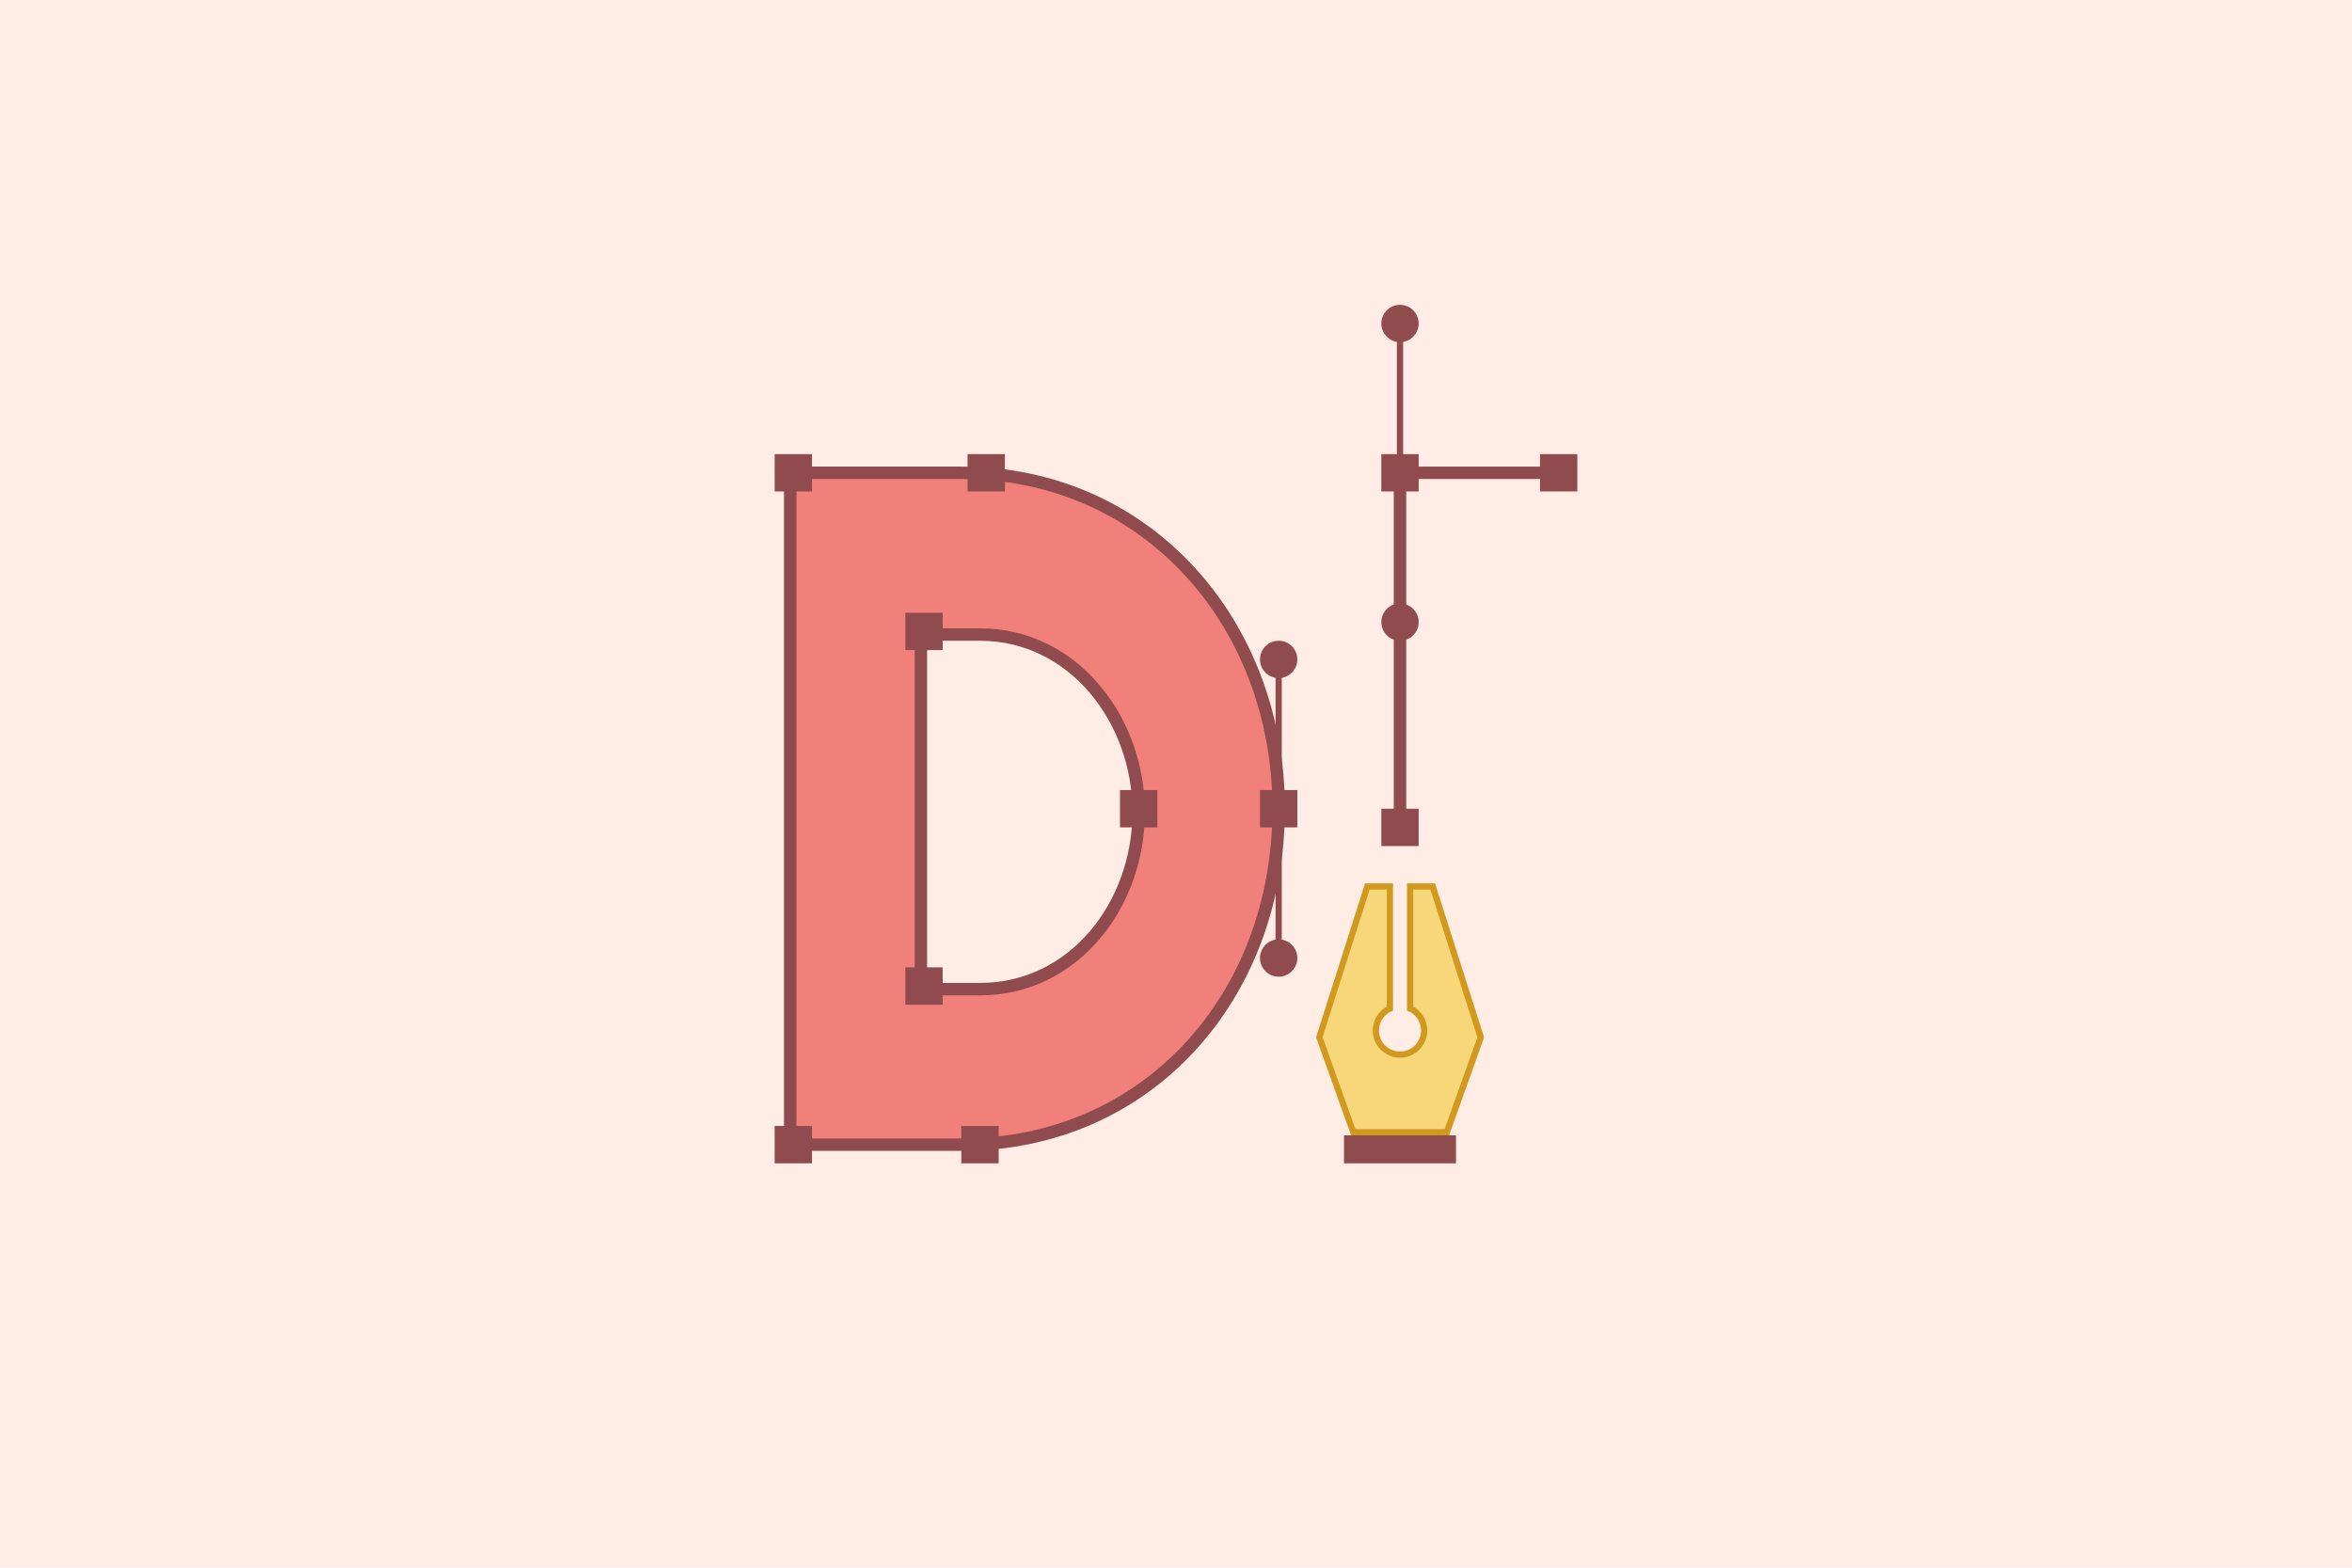
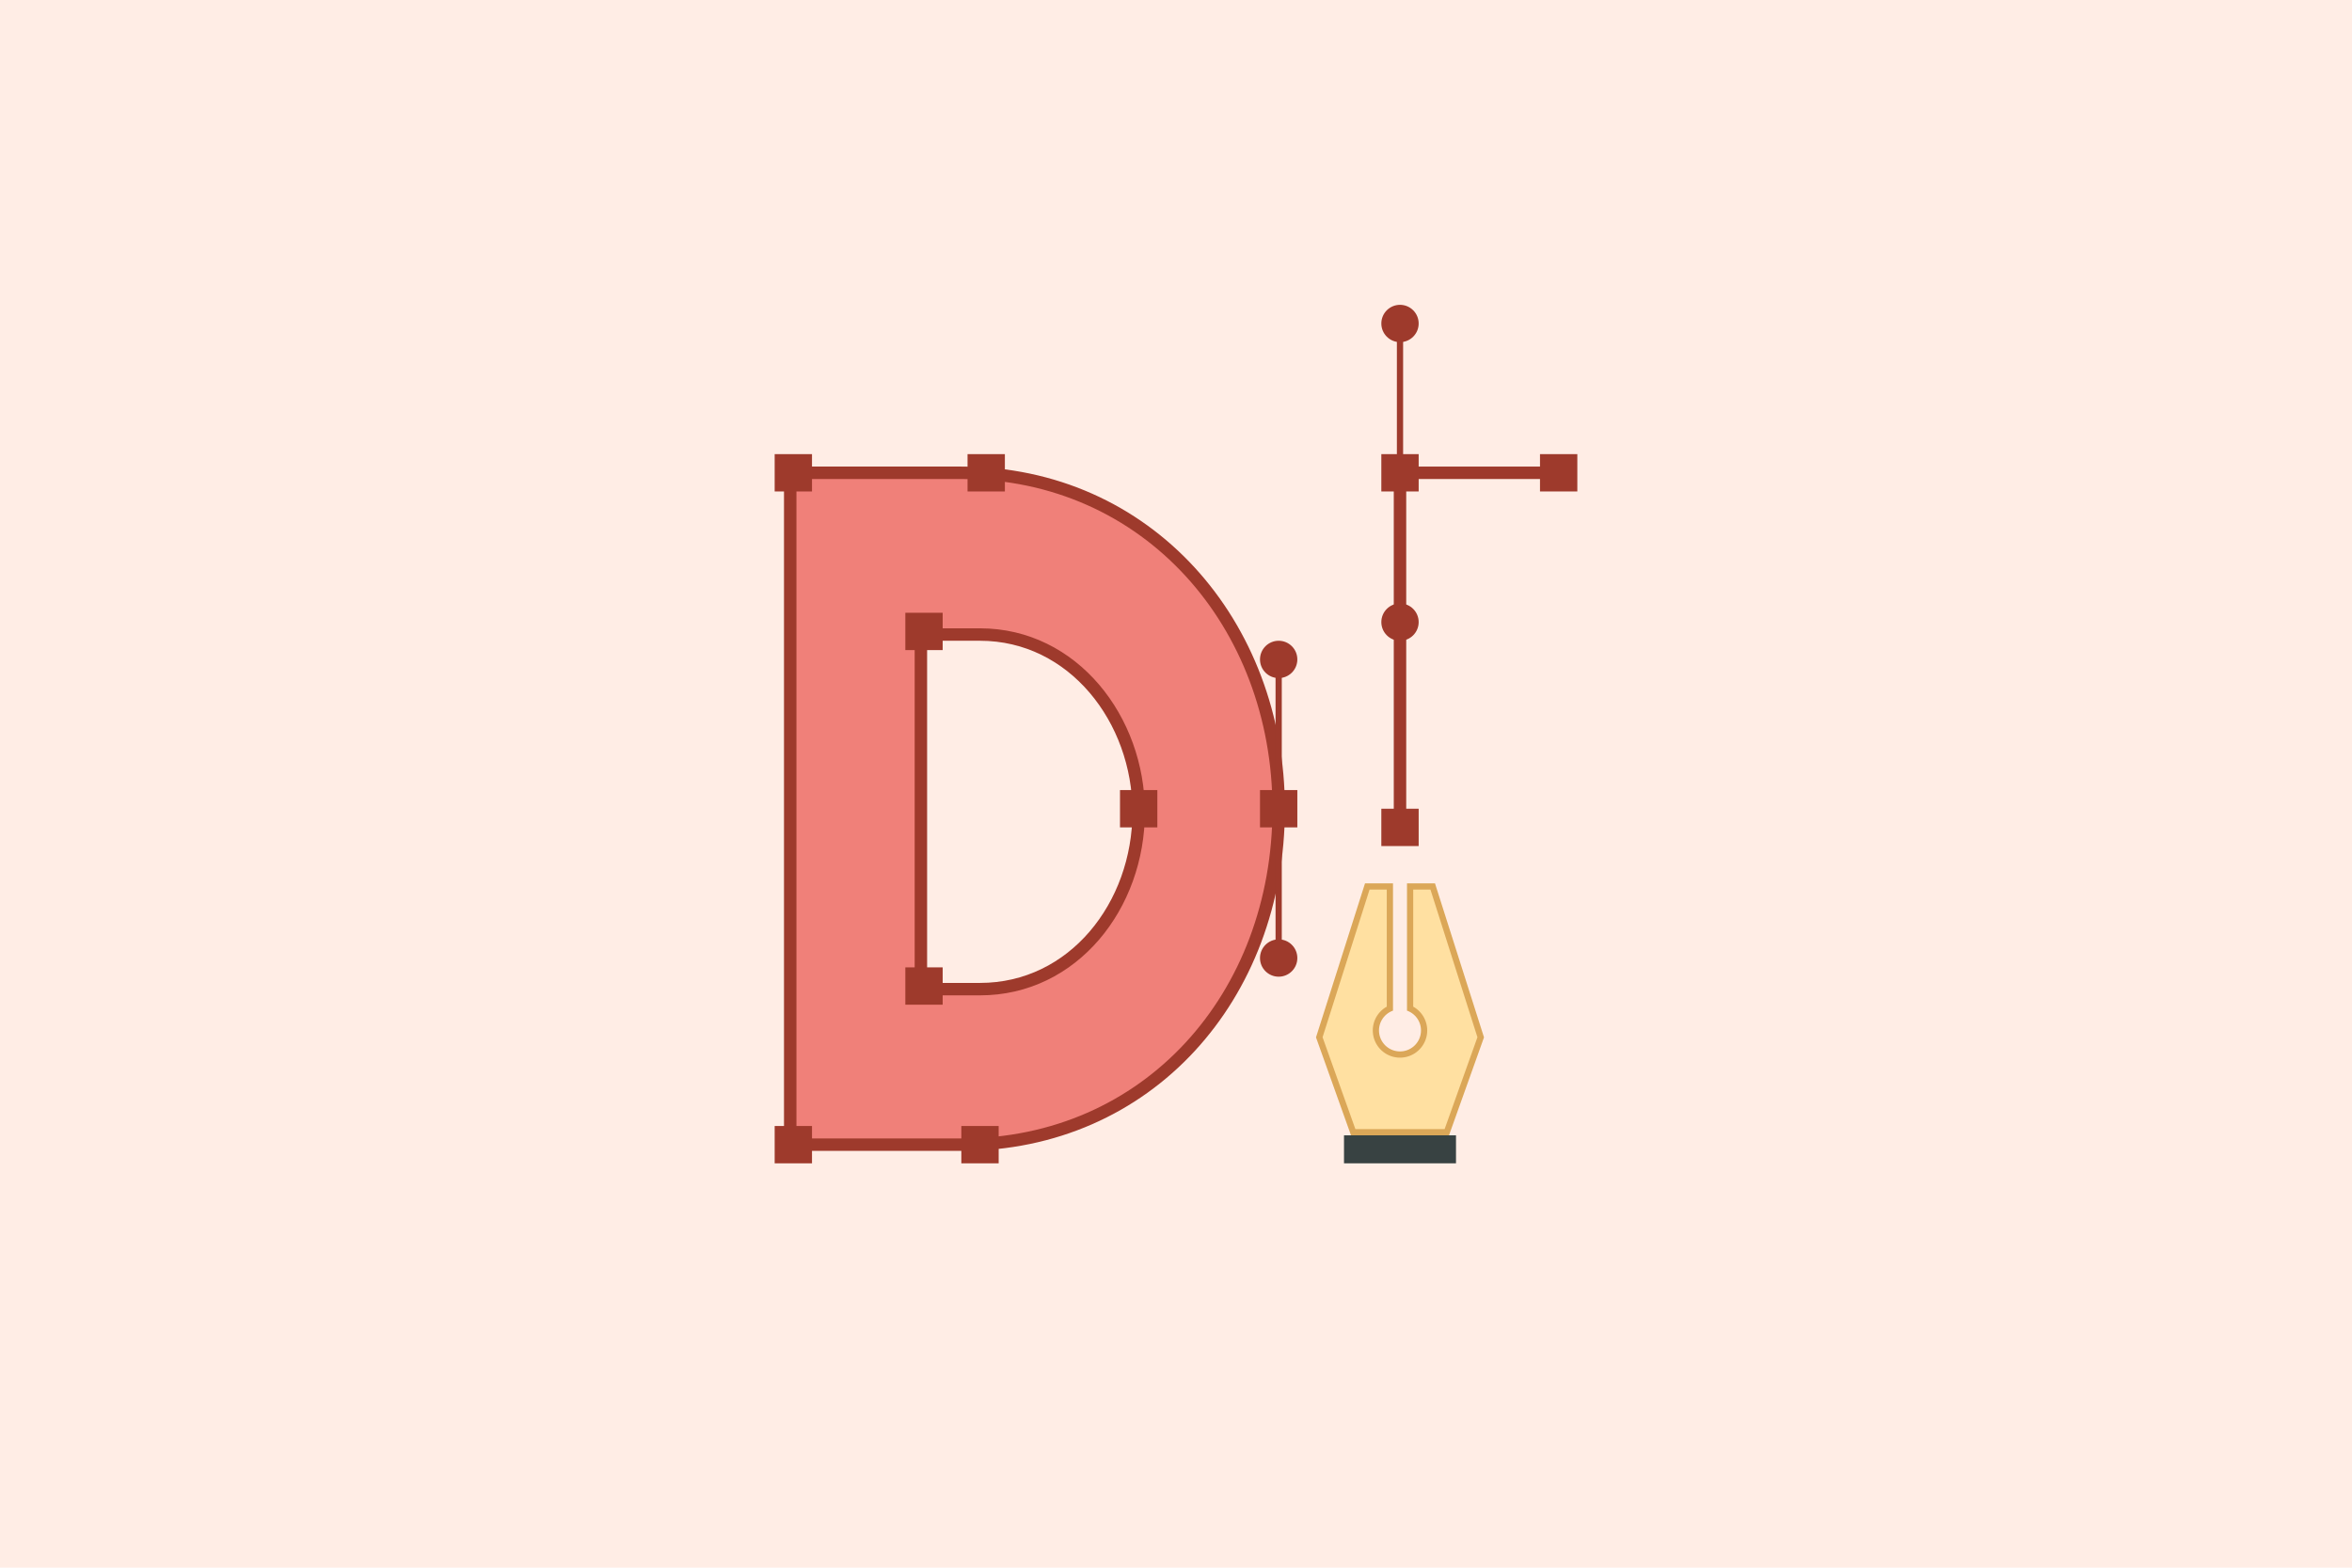
<svg xmlns="http://www.w3.org/2000/svg" viewBox="0 0 378 252">
  <defs>
    <style>
      .a {
        fill: #ffede5;
      }

      .b, .e {
        fill: none;
      }

      .b, .c, .e {
-         stroke: #904b4e;
+         stroke: #9e3a2c;
        stroke-miterlimit: 10;
      }

      .b, .c {
        stroke-width: 2px;
      }

      .c {
        fill: #f08079;
      }

      .d {
-         fill: #904b4e;
+         fill: #9e3a2c;
      }

      .f {
-         fill: #f7d77a;
+         fill: #ffe0a1;
      }

      .g {
-         fill: #d1991e;
+         fill: #dba758;
+       }
+ 
+       .h {
+         fill: #384242;
      }
    </style>
  </defs>
  <g>
    <rect class="a" width="378" height="252" />
    <g>
      <polyline class="b" points="252 76 225 76 225 133" />
-       <path class="c" d="M154.5,76H127V184h27.5c30,0,51-23.88,51-54C205.5,100.38,184.5,76,154.5,76Zm3,83H148V102h9.5c15,0,25.5,13.69,25.5,28.5C183,145.56,172.5,159,157.5,159Z" />
+       <path class="c" d="M154.5,76H127V184h27.5c30,0,51-23.875,51-54C205.5,100.375,184.5,76,154.5,76Zm3,83H148V102h9.5c15,0,25.5,13.688,25.5,28.5C183,145.562,172.5,159,157.5,159Z" />
      <rect class="d" x="124.5" y="73" width="6" height="6" />
      <rect class="d" x="154.5" y="181" width="6" height="6" />
-       <rect class="d" x="155.5" y="73" width="6" height="6" />
+       <rect class="d" x="155.499" y="73" width="6" height="6" />
      <rect class="d" x="124.5" y="181" width="6" height="6" />
      <g>
        <line class="e" x1="205.5" y1="154" x2="205.5" y2="106" />
        <circle class="d" cx="205.5" cy="106" r="3" />
        <circle class="d" cx="205.5" cy="154" r="3" />
        <rect class="d" x="202.5" y="127" width="6" height="6" />
      </g>
      <g>
        <g>
-           <path class="f" d="M217.48,182L212,166.74l7.71-24.24h3.63v19.62a3.88,3.88,0,1,0,3.25,0V142.5h3.63L238,166.74,232.52,182h-15Z" />
-           <path class="g" d="M229.89,143l7.55,23.73-5.27,14.77H217.83l-5.27-14.77L220.11,143h2.77v18.81a4.38,4.38,0,1,0,4.25,0V143h2.77m0.73-1h-4.5v20.46a3.38,3.38,0,1,1-2.25,0V142h-4.5l-7.87,24.75,5.63,15.75h15.75l5.63-15.75L230.63,142h0Z" />
+           <path class="f" d="M217.477,182l-5.45-15.259L219.74,142.5h3.635v19.621a3.875,3.875,0,1,0,3.25,0V142.5H230.26l7.713,24.241L232.523,182Z" />
+           <path class="g" d="M229.894,143l7.551,23.732L232.17,181.5H217.83l-5.274-14.768L220.106,143h2.769v18.815a4.375,4.375,0,1,0,4.25,0V143h2.769m.731-1h-4.5v20.456a3.375,3.375,0,1,1-2.25,0V142h-4.5L211.5,166.75l5.625,15.75h15.75l5.625-15.75L230.625,142Z" />
        </g>
-         <rect class="d" x="216" y="182.5" width="18" height="4.5" />
+         <rect class="h" x="216" y="182.5" width="18" height="4.5" />
      </g>
      <rect class="d" x="145.5" y="98.5" width="6" height="6" />
      <rect class="d" x="180" y="127" width="6" height="6" />
      <rect class="d" x="145.5" y="155.5" width="6" height="6" />
      <g>
        <line class="e" x1="225" y1="100" x2="225" y2="52" />
        <circle class="d" cx="225" cy="52" r="3" />
        <circle class="d" cx="225" cy="100" r="3" />
        <rect class="d" x="222" y="73" width="6" height="6" />
      </g>
      <rect class="d" x="247.5" y="73" width="6" height="6" />
      <rect class="d" x="222" y="130" width="6" height="6" />
    </g>
  </g>
</svg>
